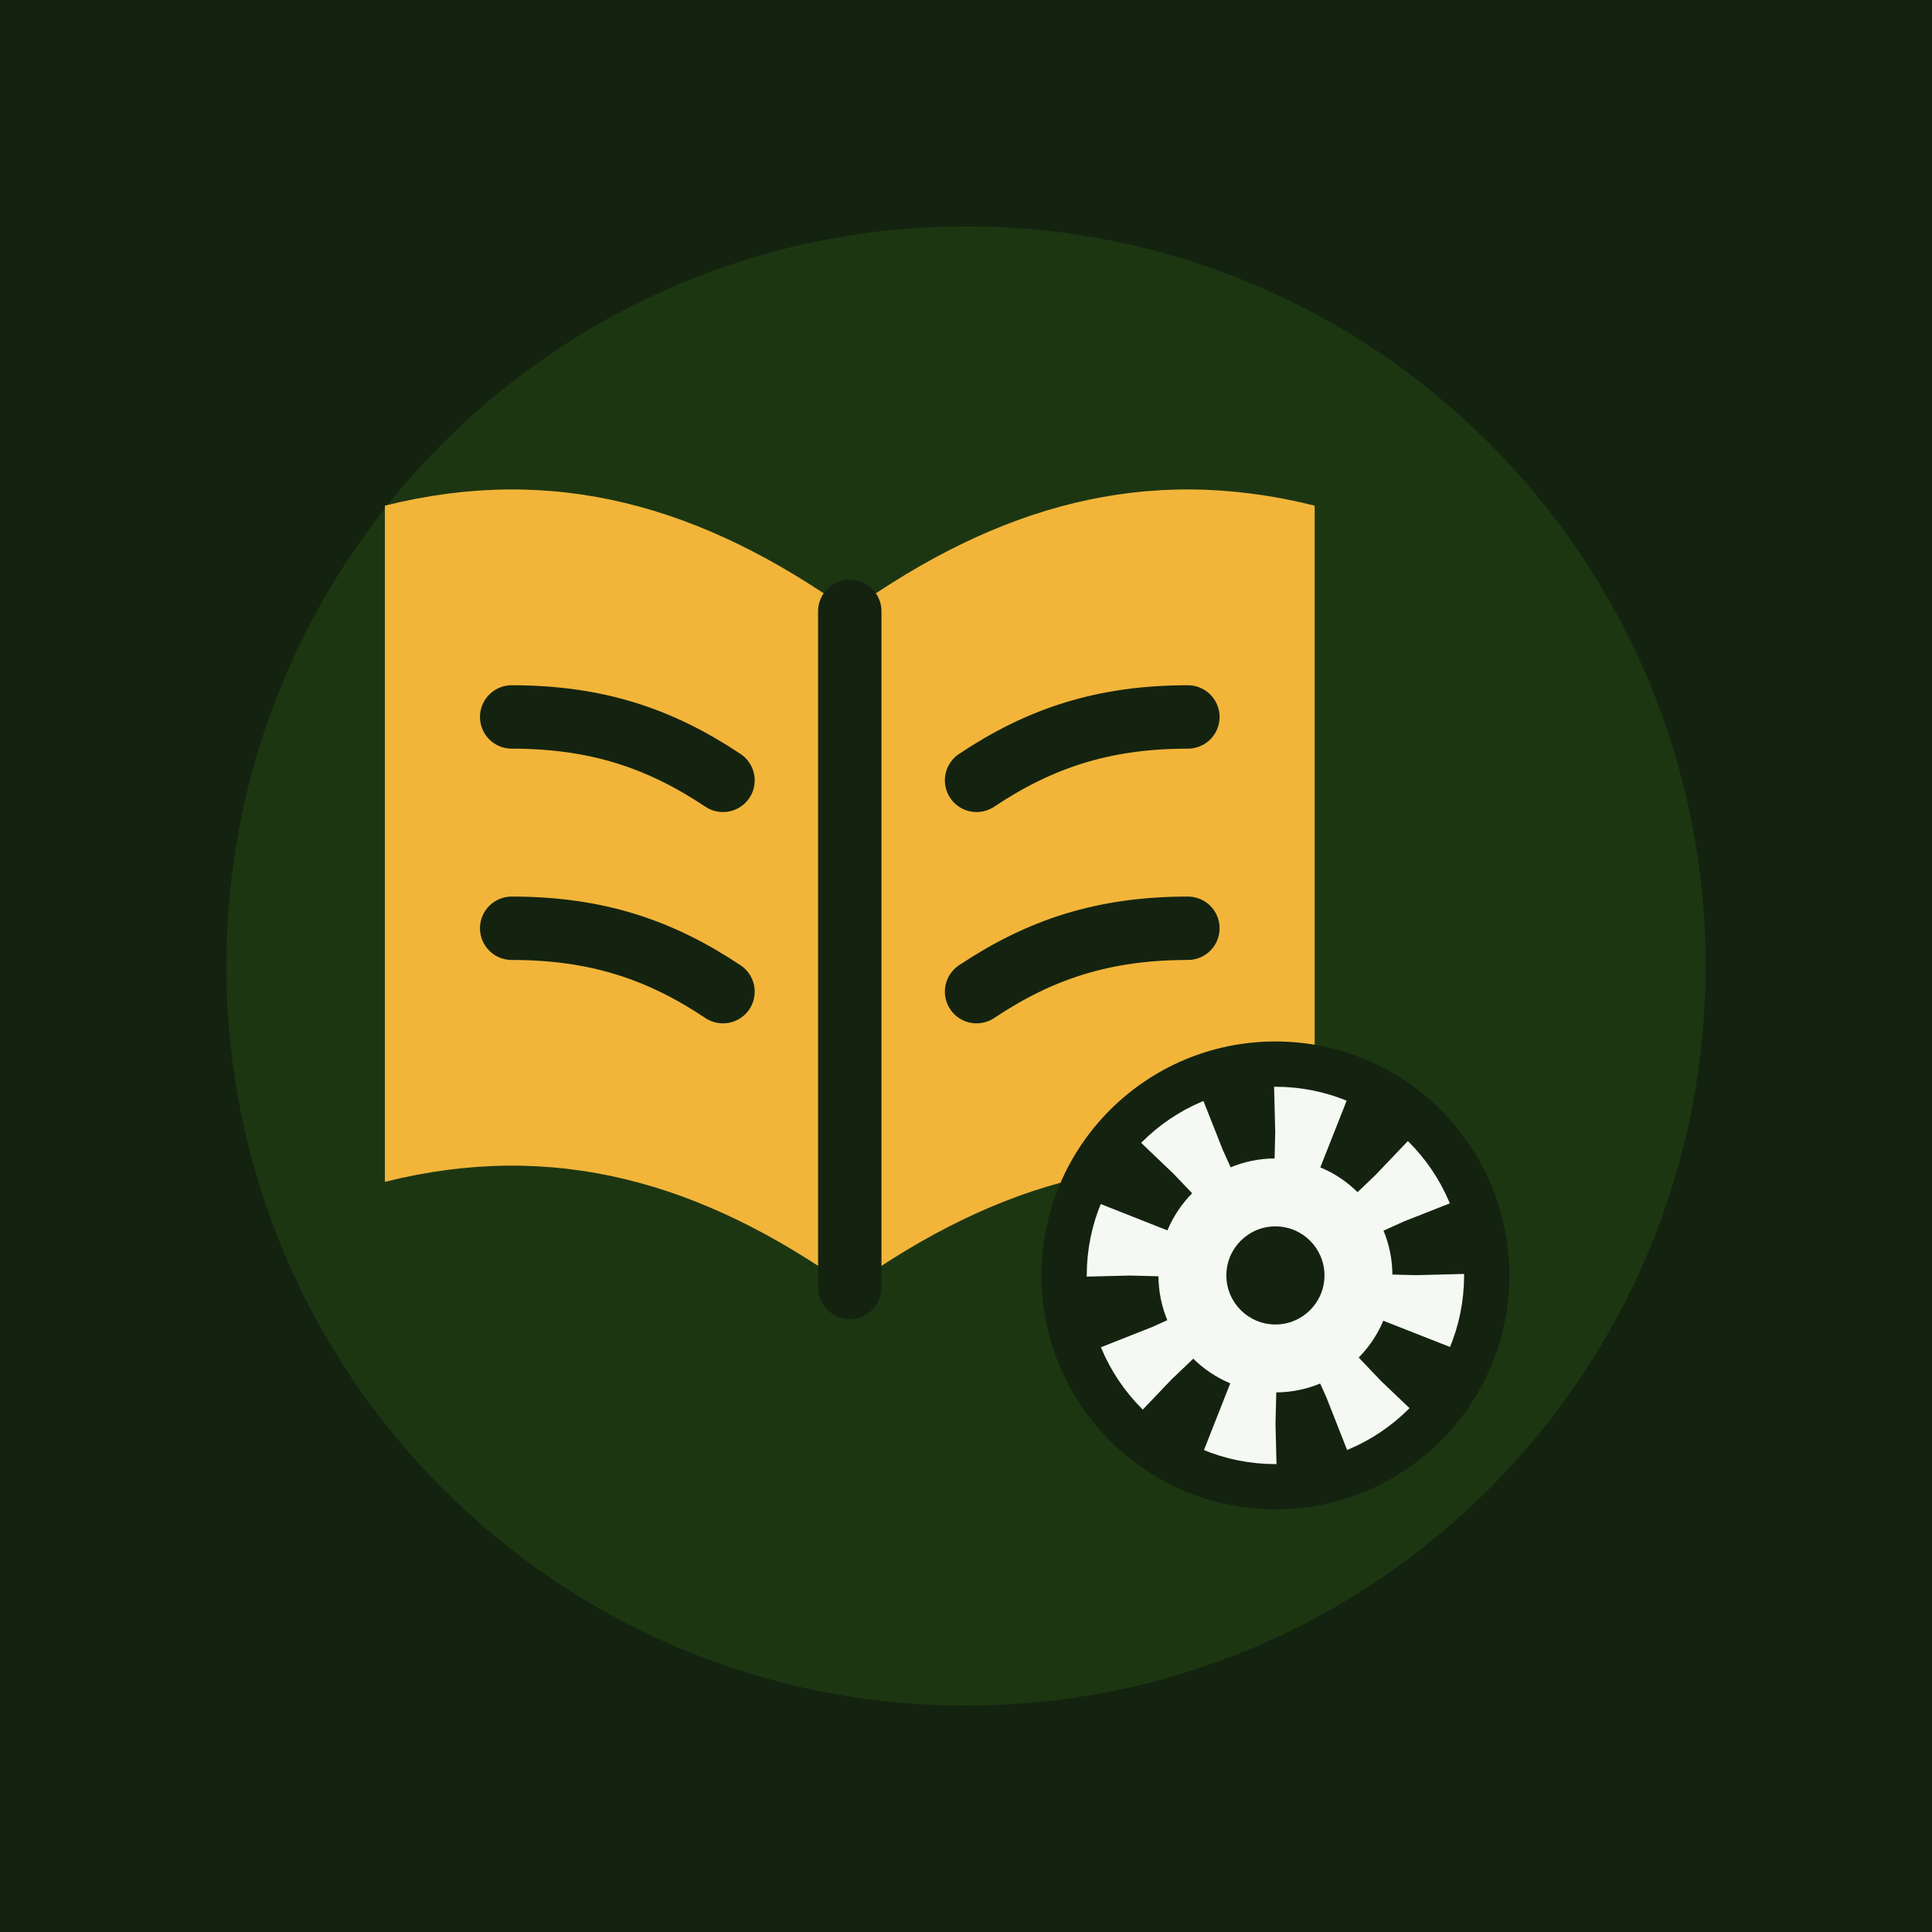
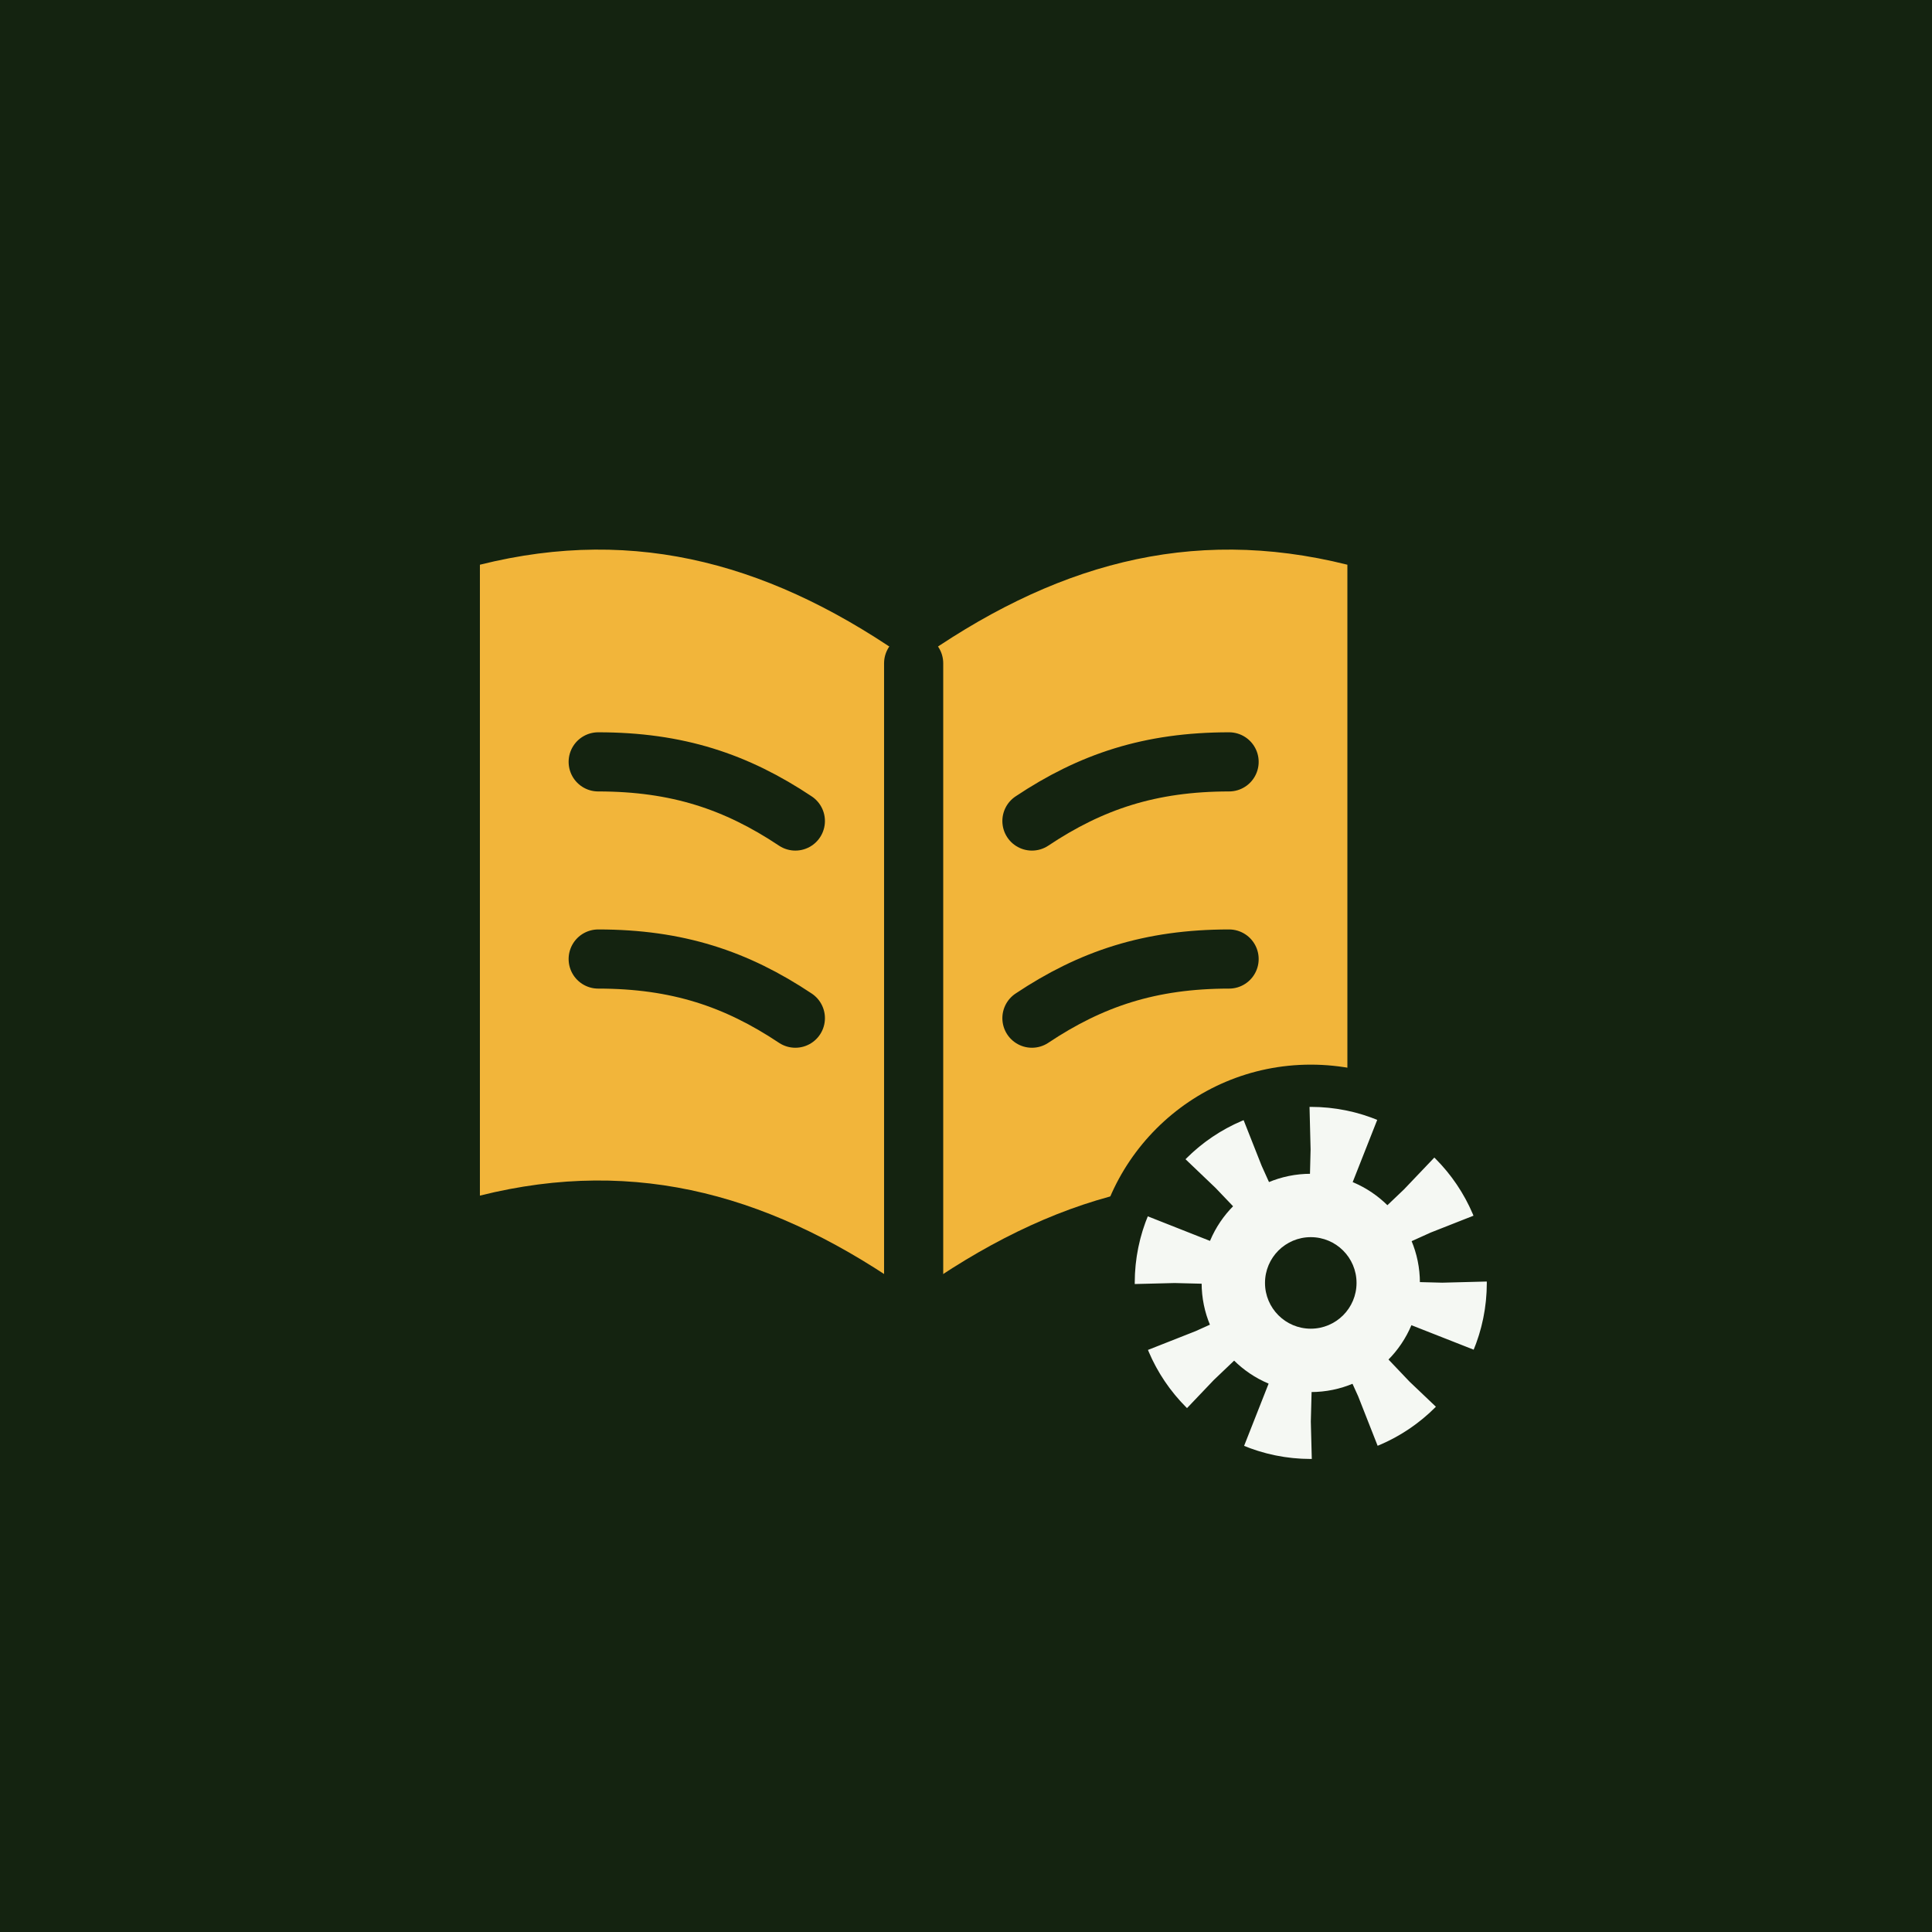
<svg xmlns="http://www.w3.org/2000/svg" viewBox="0 0 512 512">
  <rect width="512" height="512" fill="#142310" />
-   <circle cx="256" cy="256" r="196" fill="#274e13" opacity=".45" />
-   <g transform="translate(46 50) scale(5.6)">
-     <path d="M10 15c8-2 15 0 22 5 7-5 14-7 22-5v32c-8-2-15 0-22 5-7-5-14-7-22-5Z" fill="#f2b53a" />
-     <path d="M32 20v32M16 25c4 0 7 1 10 3m-10 7c4 0 7 1 10 3m12-10c3-2 6-3 10-3m-10 13c3-2 6-3 10-3" fill="none" stroke="#142310" stroke-width="3" stroke-linecap="round" />
+   <g transform="translate(32.014 24.633) scale(0.933)">
+     <g transform="translate(46 50) scale(5.6)">
+       <path d="M10 15c8-2 15 0 22 5 7-5 14-7 22-5v32c-8-2-15 0-22 5-7-5-14-7-22-5Z" fill="#f2b53a" />
+       <path d="M32 20v32M16 25c4 0 7 1 10 3m-10 7c4 0 7 1 10 3m12-10c3-2 6-3 10-3m-10 13c3-2 6-3 10-3" fill="none" stroke="#142310" stroke-width="3" stroke-linecap="round" />
+     </g>
+     <circle cx="338" cy="338" r="62" fill="#142310" />
+     <circle cx="338" cy="338" r="40" fill="none" stroke="#f5f8f3" stroke-width="20" stroke-dasharray="15.7 15.7" />
+     <circle cx="338" cy="338" r="31" fill="#f5f8f3" />
+     <circle cx="338" cy="338" r="13" fill="#142310" />
  </g>
-   <circle cx="338" cy="338" r="62" fill="#142310" />
-   <circle cx="338" cy="338" r="40" fill="none" stroke="#f5f8f3" stroke-width="20" stroke-dasharray="15.7 15.7" />
-   <circle cx="338" cy="338" r="31" fill="#f5f8f3" />
-   <circle cx="338" cy="338" r="13" fill="#142310" />
</svg>
